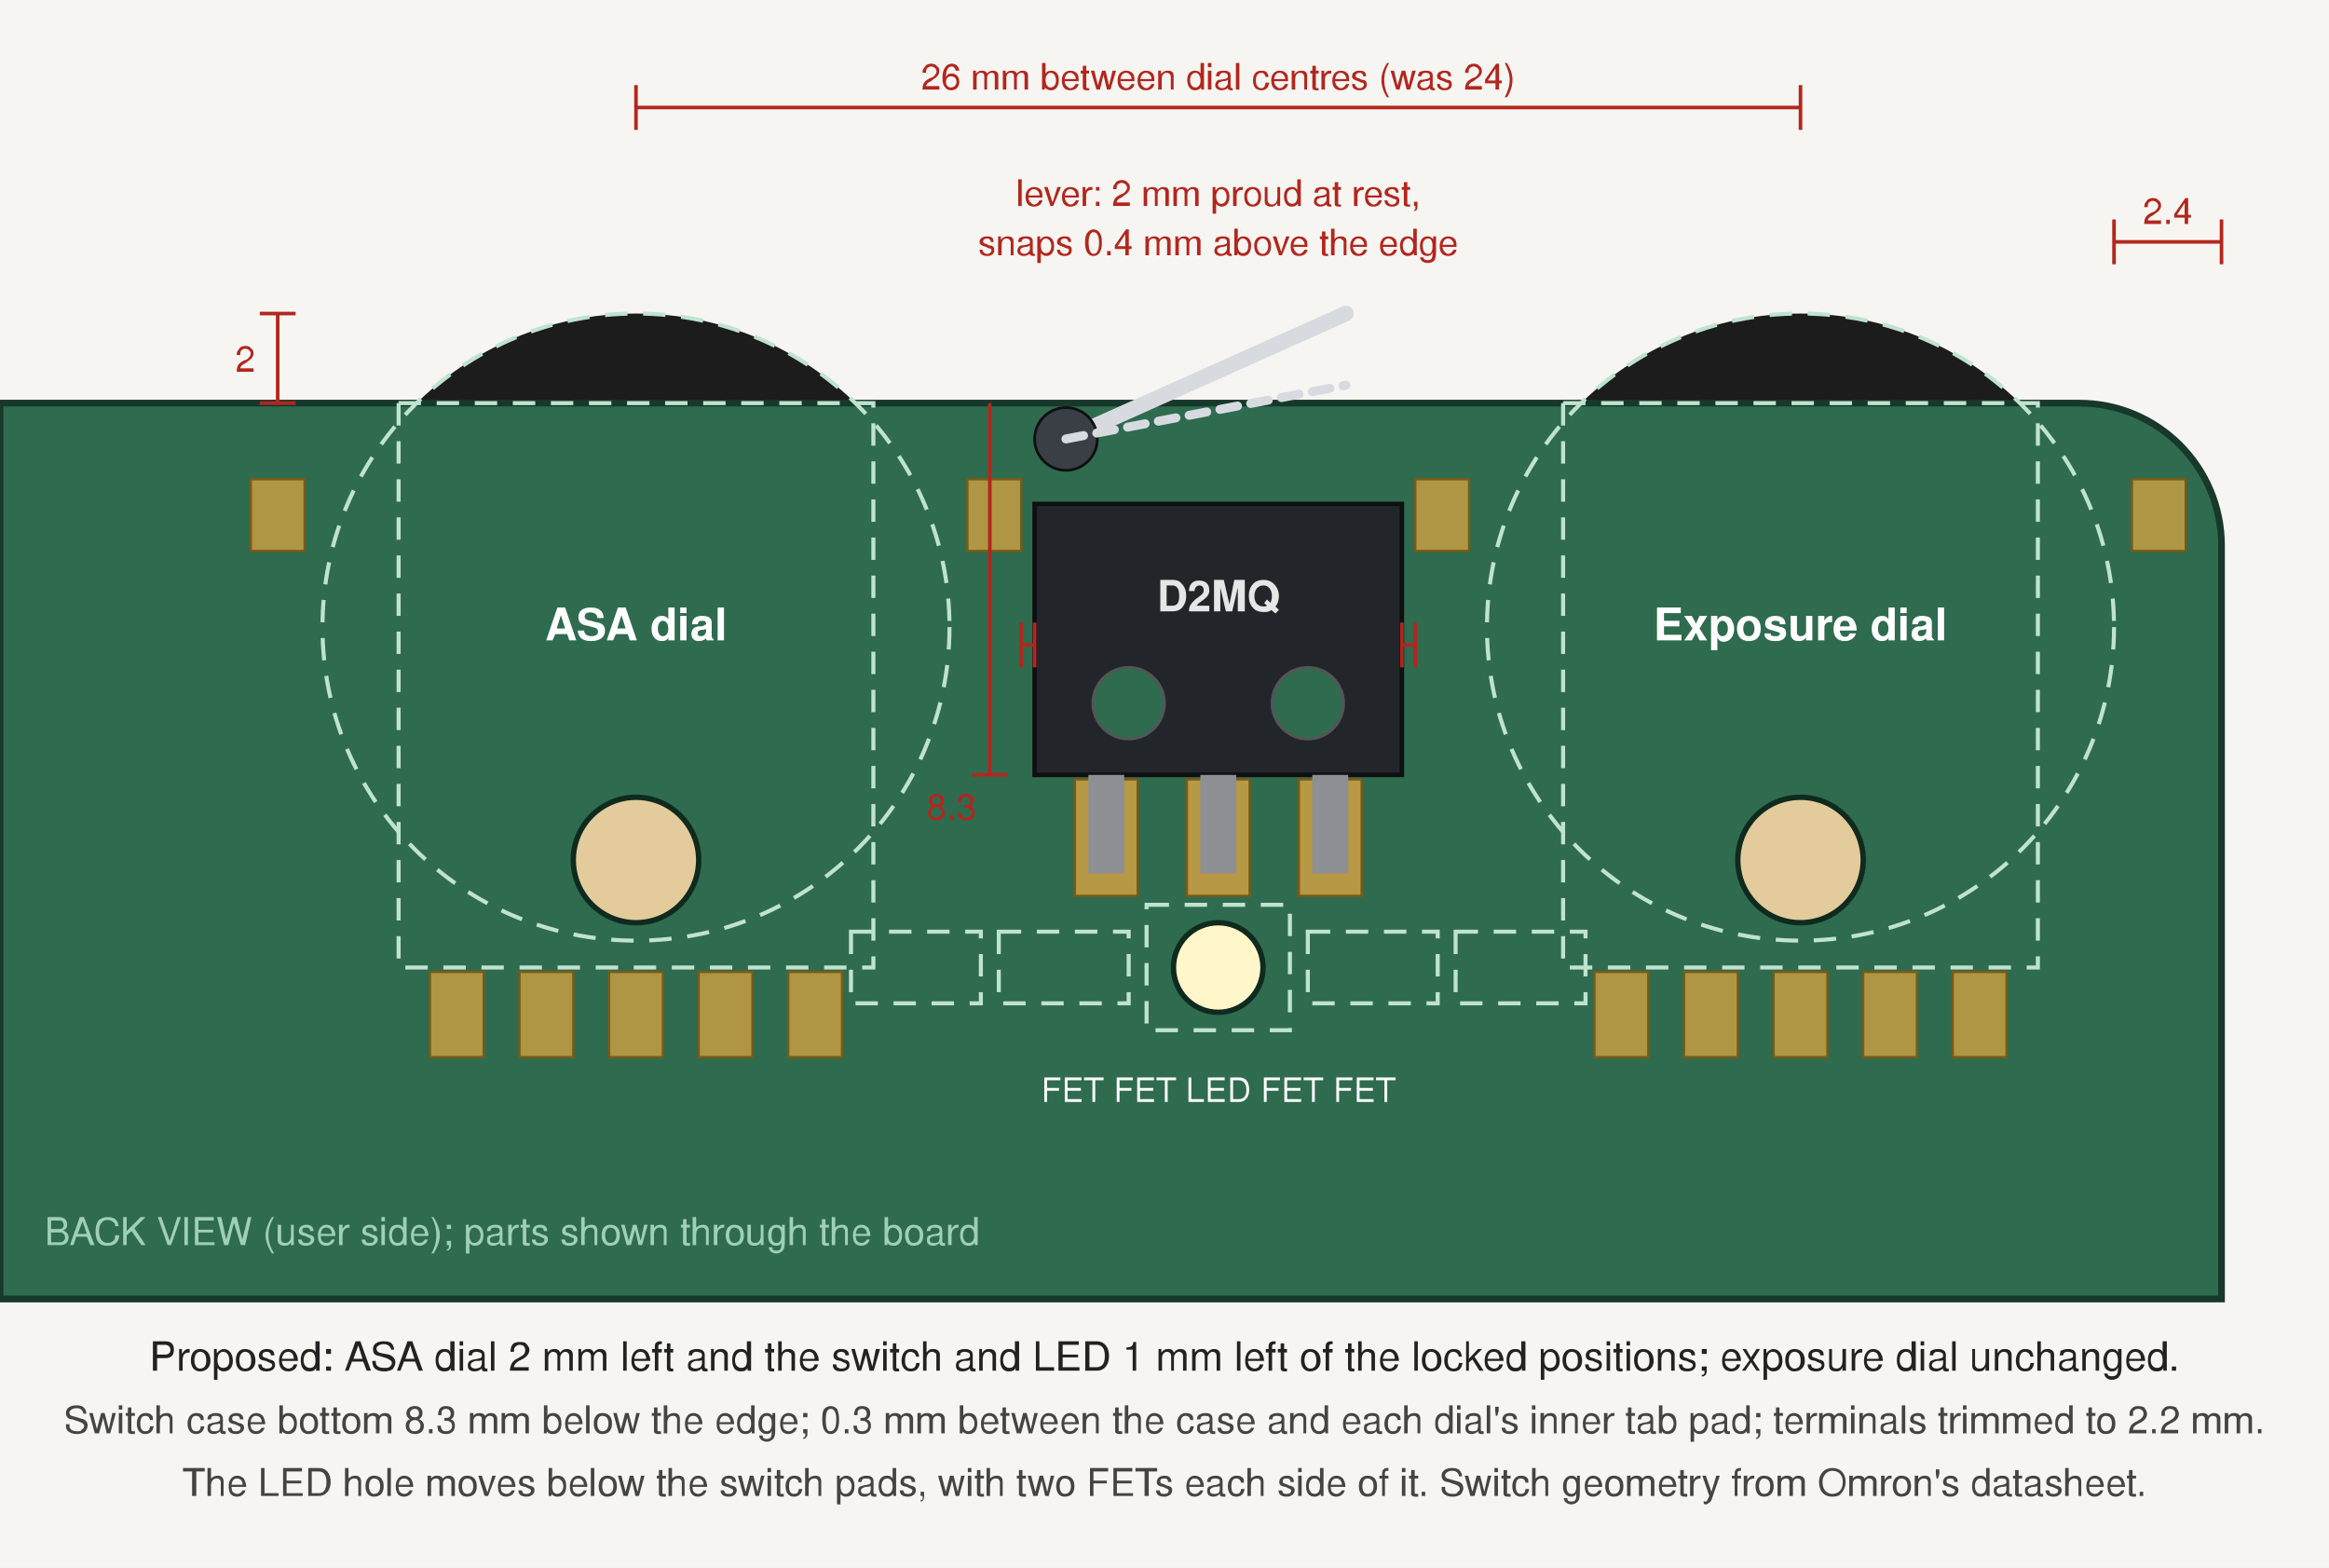
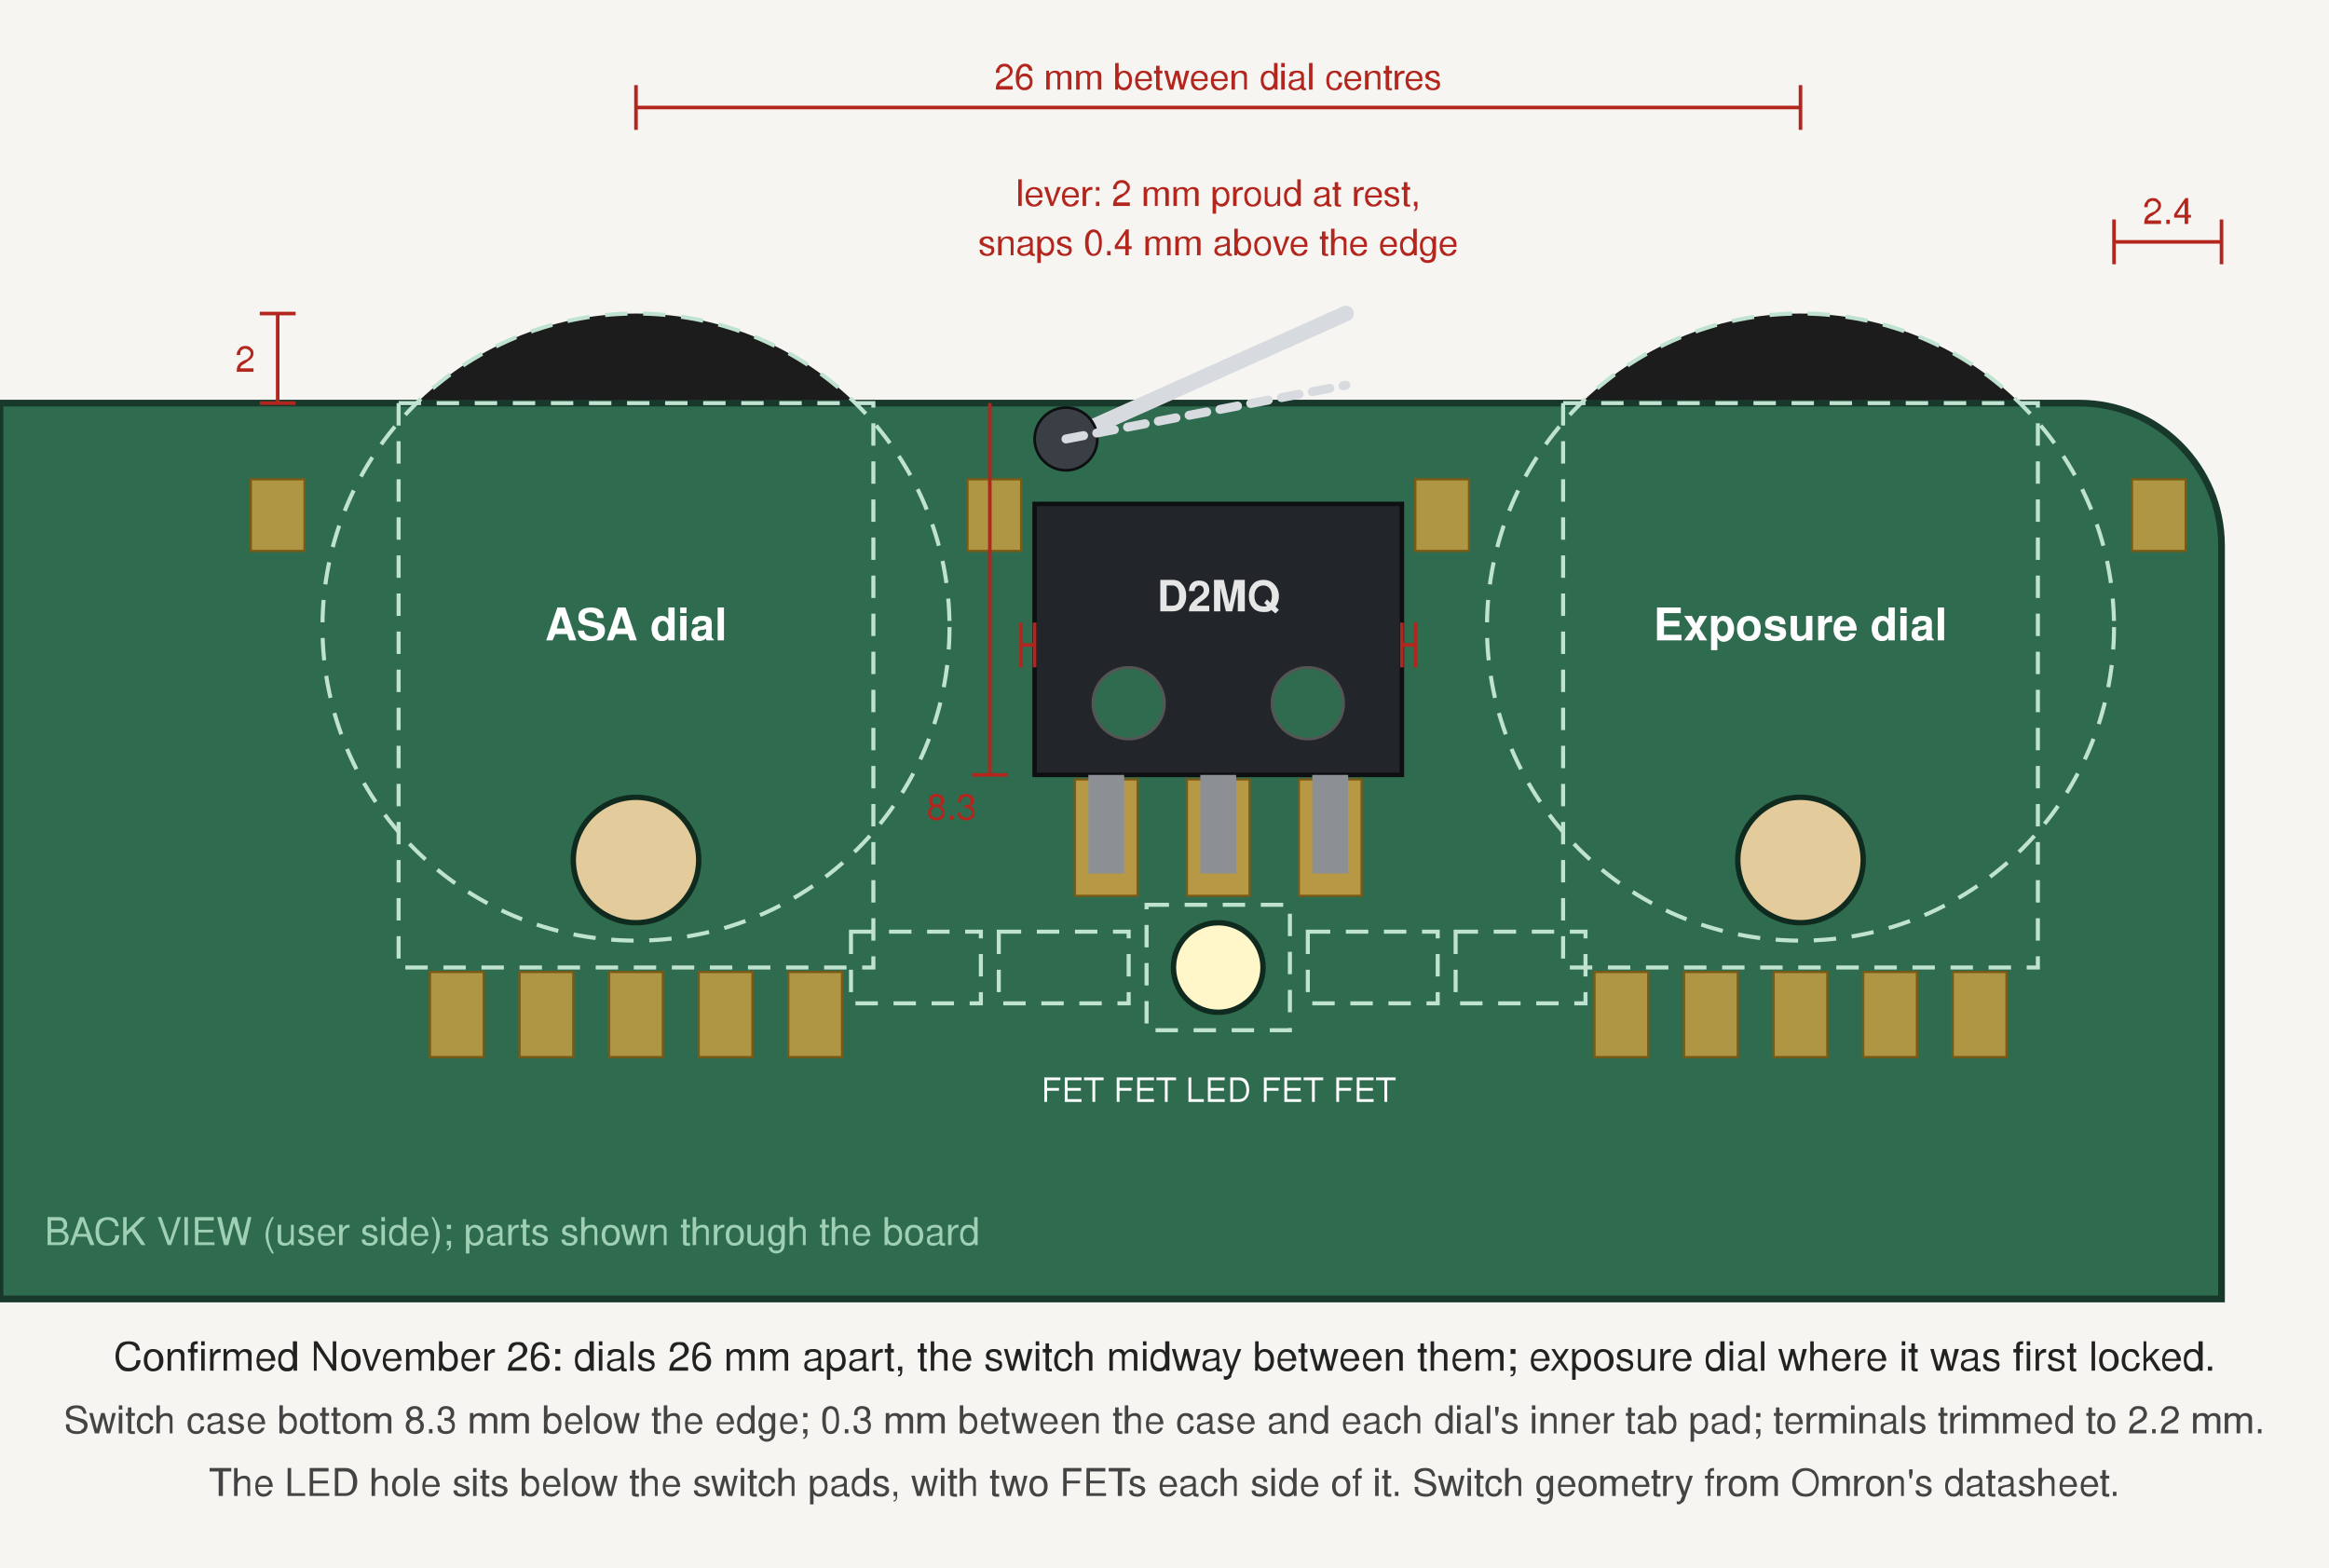
<svg xmlns="http://www.w3.org/2000/svg" width="1040" height="700" viewBox="36 -9 52 35" font-family="Helvetica, Arial, sans-serif">
  <rect x="36" y="-9" width="52" height="35" fill="#f6f5f1" />
  <circle cx="50.2" cy="5" r="7.0" fill="#1c1c1c" />
  <circle cx="76.2" cy="5" r="7.0" fill="#1c1c1c" />
  <path d="M36 0 H82.42 A3.18 3.18 0 0 1 85.6 3.18 V20 H36 Z" fill="#2f6b4f" stroke="#17382a" stroke-width="0.15" />
  <circle cx="50.2" cy="5" r="7.0" fill="none" stroke="#bfe3d0" stroke-width="0.09" stroke-dasharray="0.5 0.35" />
  <rect x="44.9" y="0" width="10.6" height="12.6" fill="none" stroke="#bfe3d0" stroke-width="0.09" stroke-dasharray="0.5 0.35" />
  <rect x="45.6" y="12.7" width="1.2" height="1.9" fill="#d9a441" fill-opacity="0.75" stroke="#7a5a14" stroke-width="0.05" />
  <rect x="47.6" y="12.7" width="1.2" height="1.9" fill="#d9a441" fill-opacity="0.75" stroke="#7a5a14" stroke-width="0.05" />
  <rect x="49.6" y="12.7" width="1.2" height="1.9" fill="#d9a441" fill-opacity="0.75" stroke="#7a5a14" stroke-width="0.05" />
  <rect x="51.6" y="12.7" width="1.2" height="1.9" fill="#d9a441" fill-opacity="0.75" stroke="#7a5a14" stroke-width="0.05" />
  <rect x="53.6" y="12.7" width="1.2" height="1.9" fill="#d9a441" fill-opacity="0.75" stroke="#7a5a14" stroke-width="0.05" />
  <rect x="41.6" y="1.7" width="1.2" height="1.6" fill="#d9a441" fill-opacity="0.75" stroke="#7a5a14" stroke-width="0.05" />
  <rect x="57.6" y="1.7" width="1.2" height="1.6" fill="#d9a441" fill-opacity="0.75" stroke="#7a5a14" stroke-width="0.05" />
  <circle cx="50.2" cy="10.2" r="1.4" fill="#e3cb9b" stroke="#0f2a1e" stroke-width="0.12" />
  <text x="50.2" y="5.3" font-size="1.0" text-anchor="middle" fill="#ffffff" font-weight="bold">ASA dial</text>
  <circle cx="76.2" cy="5" r="7.0" fill="none" stroke="#bfe3d0" stroke-width="0.09" stroke-dasharray="0.5 0.35" />
  <rect x="70.9" y="0" width="10.6" height="12.6" fill="none" stroke="#bfe3d0" stroke-width="0.09" stroke-dasharray="0.5 0.35" />
  <rect x="71.6" y="12.7" width="1.2" height="1.9" fill="#d9a441" fill-opacity="0.75" stroke="#7a5a14" stroke-width="0.05" />
  <rect x="73.6" y="12.7" width="1.2" height="1.9" fill="#d9a441" fill-opacity="0.75" stroke="#7a5a14" stroke-width="0.05" />
  <rect x="75.6" y="12.7" width="1.2" height="1.9" fill="#d9a441" fill-opacity="0.75" stroke="#7a5a14" stroke-width="0.05" />
  <rect x="77.6" y="12.7" width="1.2" height="1.9" fill="#d9a441" fill-opacity="0.75" stroke="#7a5a14" stroke-width="0.05" />
  <rect x="79.6" y="12.7" width="1.2" height="1.9" fill="#d9a441" fill-opacity="0.75" stroke="#7a5a14" stroke-width="0.05" />
  <rect x="67.6" y="1.7" width="1.2" height="1.6" fill="#d9a441" fill-opacity="0.75" stroke="#7a5a14" stroke-width="0.05" />
  <rect x="83.6" y="1.7" width="1.2" height="1.6" fill="#d9a441" fill-opacity="0.75" stroke="#7a5a14" stroke-width="0.05" />
  <circle cx="76.2" cy="10.2" r="1.4" fill="#e3cb9b" stroke="#0f2a1e" stroke-width="0.12" />
  <text x="76.2" y="5.3" font-size="1.0" text-anchor="middle" fill="#ffffff" font-weight="bold">Exposure dial</text>
  <rect x="59.1" y="2.25" width="8.2" height="6.05" fill="#22262b" stroke="#0d0f11" stroke-width="0.1" />
  <circle cx="61.2" cy="6.7" r="0.8" fill="#2f6b4f" stroke="#555" stroke-width="0.06" />
  <circle cx="65.2" cy="6.7" r="0.8" fill="#2f6b4f" stroke="#555" stroke-width="0.06" />
  <path d="M59.8 0.8 L66.05 -2" stroke="#d7dbe0" stroke-width="0.35" stroke-linecap="round" />
  <circle cx="59.8" cy="0.8" r="0.7" fill="#3a3f46" stroke="#0d0f11" stroke-width="0.06" />
  <rect x="60" y="8.4" width="1.4" height="2.6" fill="#d9a441" fill-opacity="0.8" stroke="#7a5a14" stroke-width="0.05" />
  <rect x="60.3" y="8.3" width="0.8" height="2.2" fill="#8c8f94" />
  <rect x="62.5" y="8.4" width="1.4" height="2.6" fill="#d9a441" fill-opacity="0.8" stroke="#7a5a14" stroke-width="0.05" />
  <rect x="62.8" y="8.3" width="0.8" height="2.2" fill="#8c8f94" />
  <rect x="65" y="8.4" width="1.4" height="2.6" fill="#d9a441" fill-opacity="0.8" stroke="#7a5a14" stroke-width="0.05" />
  <rect x="65.3" y="8.3" width="0.8" height="2.2" fill="#8c8f94" />
  <path d="M59.8 0.8 L66.05 -0.4" stroke="#d7dbe0" stroke-width="0.2" stroke-dasharray="0.4 0.3" stroke-linecap="round" />
  <text x="63.2" y="4.65" font-size="0.95" text-anchor="middle" fill="#e6e6e6" font-weight="bold">D2MQ</text>
  <circle cx="63.2" cy="12.6" r="1" fill="#fff6c9" stroke="#0f2a1e" stroke-width="0.12" />
  <rect x="61.6" y="11.2" width="3.2" height="2.8" fill="none" stroke="#bfe3d0" stroke-width="0.09" stroke-dasharray="0.5 0.35" />
  <rect x="55" y="11.8" width="2.9" height="1.6" fill="none" stroke="#bfe3d0" stroke-width="0.09" stroke-dasharray="0.5 0.35" />
  <rect x="58.3" y="11.8" width="2.9" height="1.6" fill="none" stroke="#bfe3d0" stroke-width="0.09" stroke-dasharray="0.5 0.35" />
  <rect x="65.2" y="11.8" width="2.9" height="1.6" fill="none" stroke="#bfe3d0" stroke-width="0.09" stroke-dasharray="0.5 0.35" />
  <rect x="68.5" y="11.8" width="2.9" height="1.6" fill="none" stroke="#bfe3d0" stroke-width="0.09" stroke-dasharray="0.5 0.35" />
  <text x="63.2" y="15.6" font-size="0.75" text-anchor="middle" fill="#ffffff" font-weight="normal">FET  FET  LED  FET  FET</text>
  <path d="M58.8 5.4 H59.1 M58.8 4.9 V5.9 M59.1 4.9 V5.9" stroke="#b3261e" stroke-width="0.08" fill="none" />
  <text x="58.95" y="6.5" font-size="0.8" text-anchor="middle" fill="#b3261e" font-weight="normal" />
  <path d="M67.3 5.4 H67.6 M67.3 4.9 V5.9 M67.6 4.9 V5.9" stroke="#b3261e" stroke-width="0.08" fill="none" />
  <text x="67.45" y="6.5" font-size="0.8" text-anchor="middle" fill="#b3261e" font-weight="normal" />
  <path d="M50.2 -6.6 H76.2 M50.2 -7.1 V-6.1 M76.2 -7.1 V-6.1" stroke="#b3261e" stroke-width="0.08" fill="none" />
-   <text x="63.2" y="-7" font-size="0.8" text-anchor="middle" fill="#b3261e" font-weight="normal">26 mm between dial centres (was 24)</text>
+   <text x="63.2" y="-7" font-size="0.8" text-anchor="middle" fill="#b3261e" font-weight="normal">26 mm between dial centres</text>
  <path d="M83.2 -3.6 H85.6 M83.2 -4.1 V-3.1 M85.6 -4.1 V-3.1" stroke="#b3261e" stroke-width="0.08" fill="none" />
  <text x="84.4" y="-4" font-size="0.8" text-anchor="middle" fill="#b3261e" font-weight="normal">2.4</text>
  <path d="M42.2 -2 V0 M41.8 -2 H42.6 M41.8 0 H42.6" stroke="#b3261e" stroke-width="0.08" fill="none" />
  <text x="41.7" y="-0.7" font-size="0.8" text-anchor="end" fill="#b3261e" font-weight="normal">2</text>
  <text x="63.2" y="-4.4" font-size="0.8" text-anchor="middle" fill="#b3261e" font-weight="normal">lever: 2 mm proud at rest,</text>
  <text x="63.2" y="-3.3" font-size="0.8" text-anchor="middle" fill="#b3261e" font-weight="normal">snaps 0.4 mm above the edge</text>
  <path d="M58.1 0 V8.3 M57.7 8.3 H58.5" stroke="#b3261e" stroke-width="0.08" fill="none" />
  <text x="57.8" y="9.3" font-size="0.8" text-anchor="end" fill="#b3261e" font-weight="normal">8.3</text>
  <text x="37" y="18.8" font-size="0.85" text-anchor="start" fill="#9fd0b6" font-weight="normal">BACK VIEW (user side); parts shown through the board</text>
-   <text x="62" y="21.6" font-size="0.9" text-anchor="middle" fill="#222" font-weight="normal">Proposed: ASA dial 2 mm left and the switch and LED 1 mm left of the locked positions; exposure dial unchanged.</text>
+   <text x="62" y="21.6" font-size="0.9" text-anchor="middle" fill="#222" font-weight="normal">Confirmed November 26: dials 26 mm apart, the switch midway between them; exposure dial where it was first locked.</text>
  <text x="62" y="23" font-size="0.85" text-anchor="middle" fill="#444" font-weight="normal">Switch case bottom 8.3 mm below the edge; 0.3 mm between the case and each dial's inner tab pad; terminals trimmed to 2.2 mm.</text>
-   <text x="62" y="24.4" font-size="0.85" text-anchor="middle" fill="#444" font-weight="normal">The LED hole moves below the switch pads, with two FETs each side of it. Switch geometry from Omron's datasheet.</text>
+   <text x="62" y="24.4" font-size="0.85" text-anchor="middle" fill="#444" font-weight="normal">The LED hole sits below the switch pads, with two FETs each side of it. Switch geometry from Omron's datasheet.</text>
</svg>
